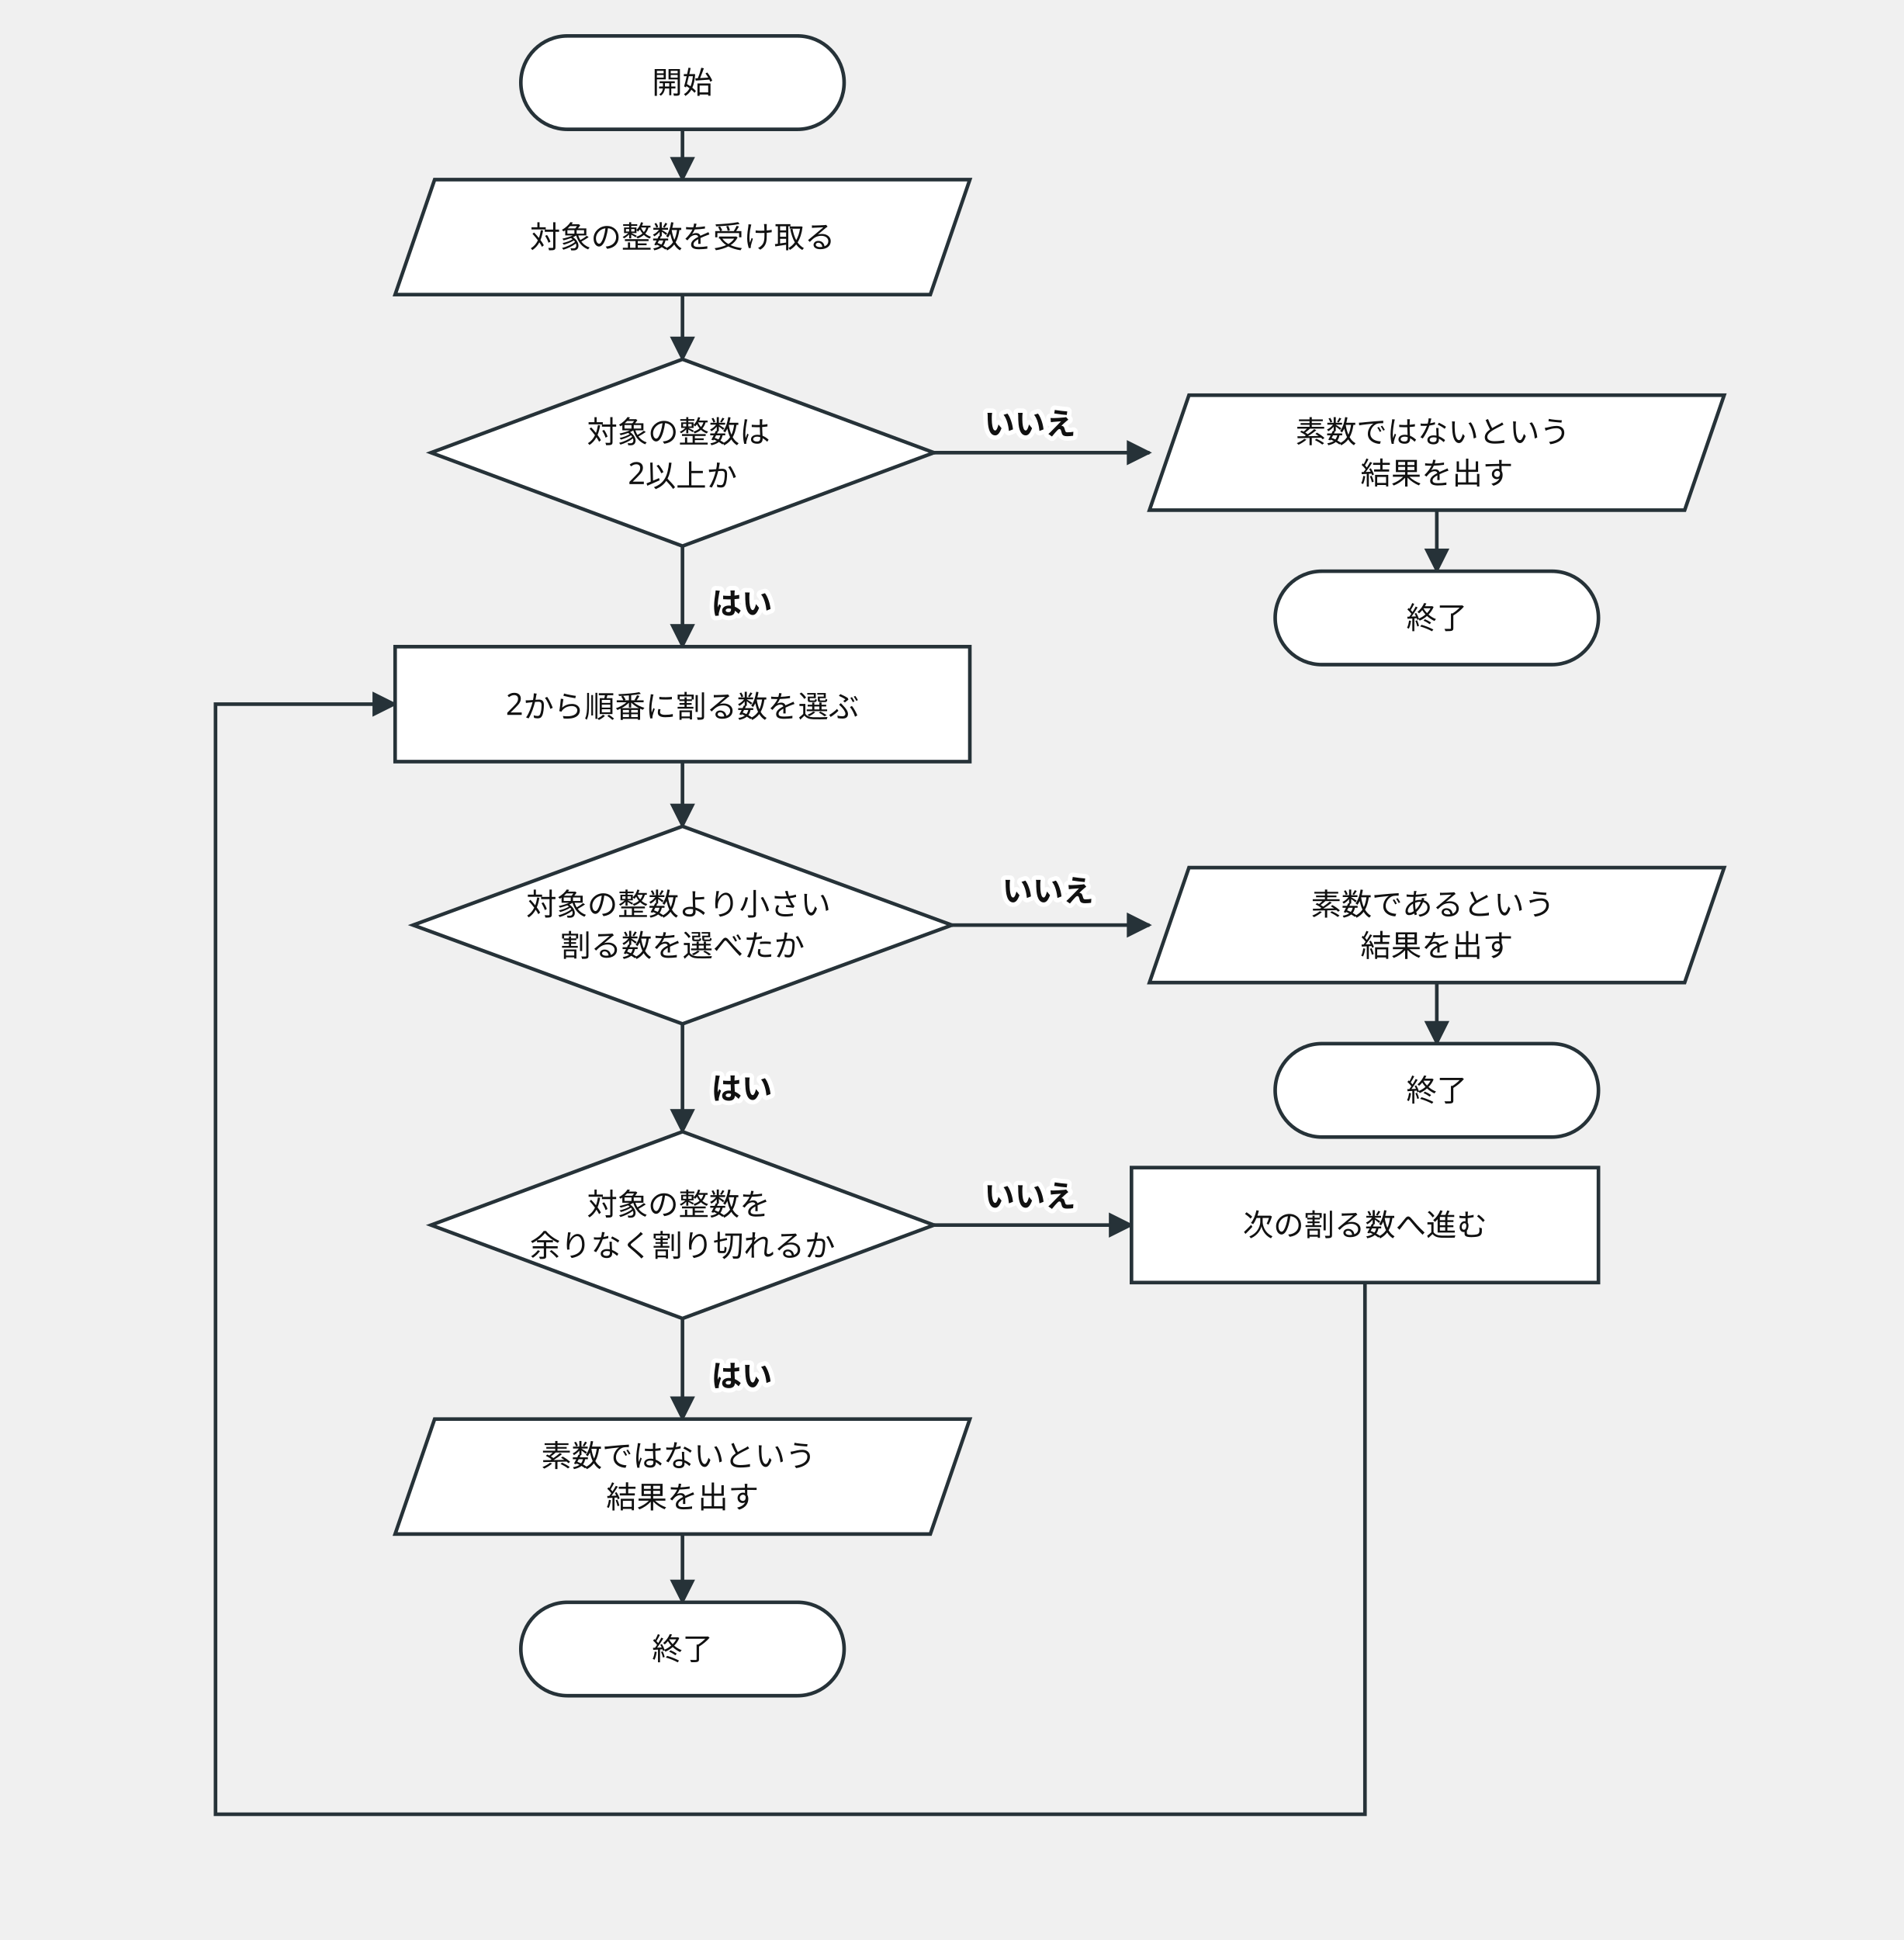
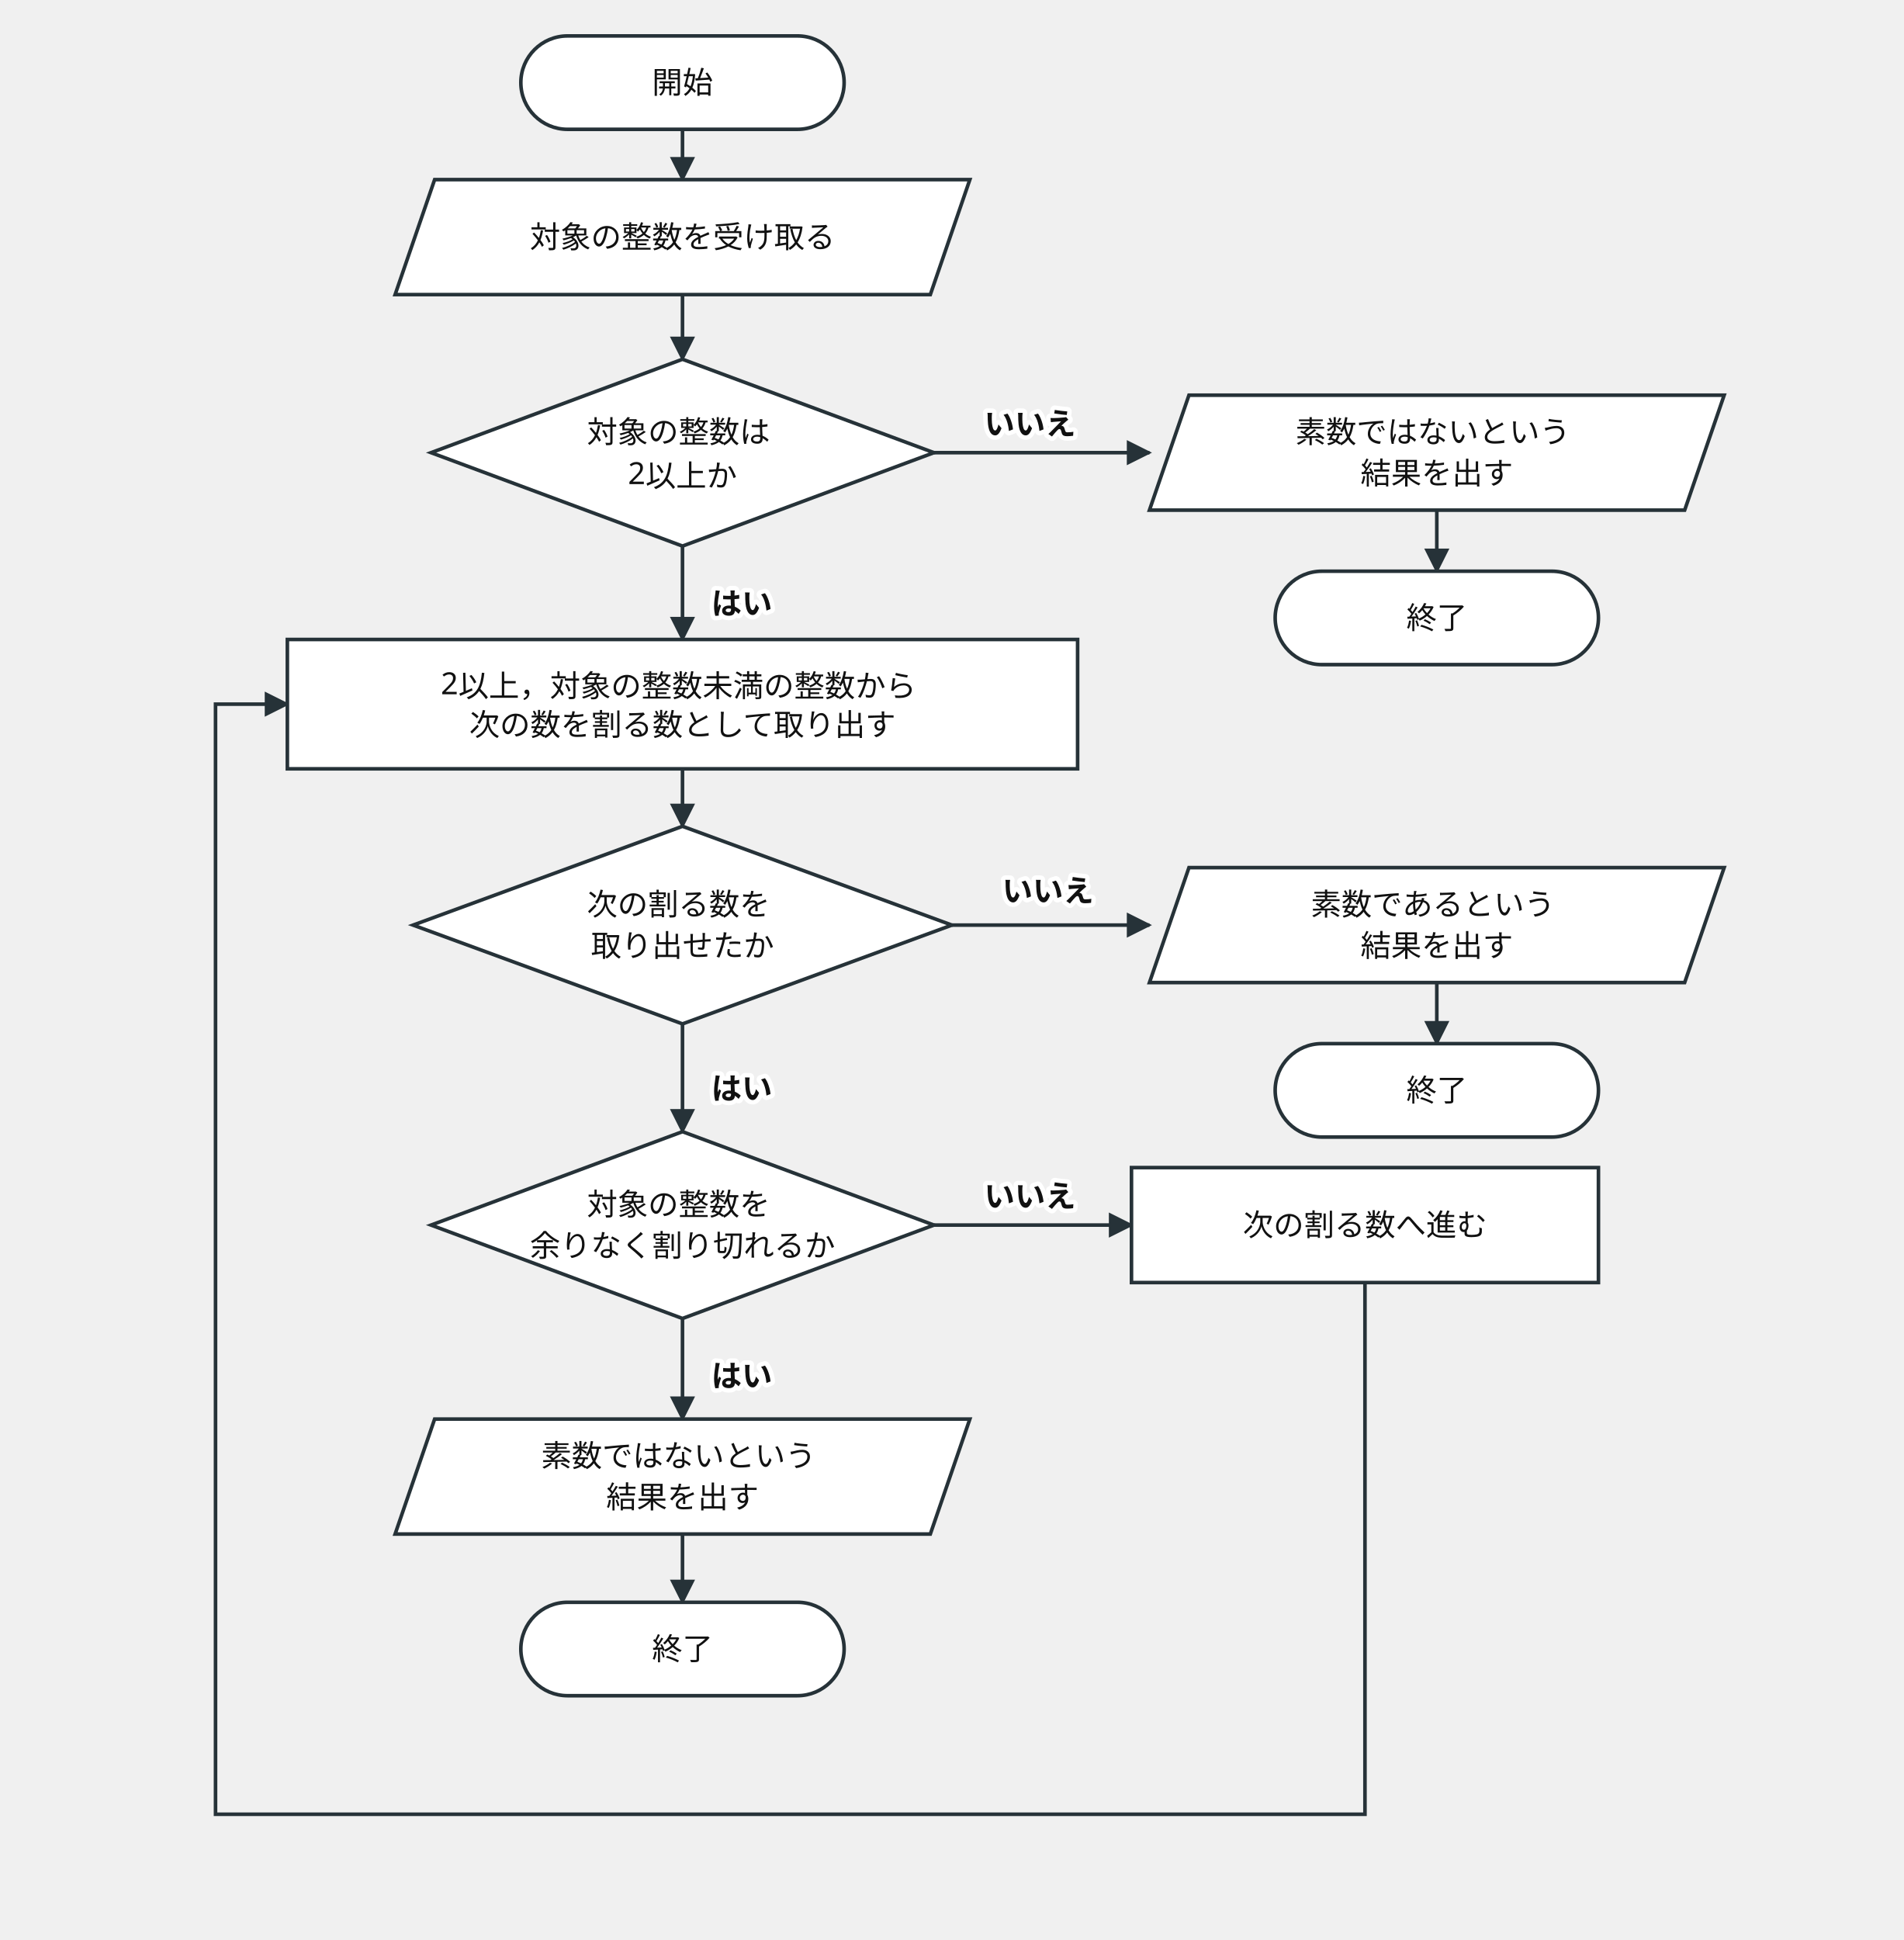
<svg xmlns="http://www.w3.org/2000/svg" width="1060" height="1080" viewBox="0 0 1060 1080" role="img" aria-labelledby="title desc">
  <defs>
    <marker id="arrow" viewBox="0 0 10 10" refX="9" refY="5" markerWidth="7" markerHeight="7" orient="auto-start-reverse">
      <path d="M 0 0 L 10 5 L 0 10 z" fill="#263238" />
    </marker>
  </defs>
  <g class="edge">
    <polyline points="380,72 380,100" style="fill:none;stroke:#263238;stroke-width:2px;stroke-linejoin:miter" marker-end="url(#arrow)" />
  </g>
  <g class="edge">
    <polyline points="380,164 380,200" style="fill:none;stroke:#263238;stroke-width:2px;stroke-linejoin:miter" marker-end="url(#arrow)" />
  </g>
  <g class="edge">
-     <polyline points="380,304 380,360" style="fill:none;stroke:#263238;stroke-width:2px;stroke-linejoin:miter" marker-end="url(#arrow)" />
+     <polyline points="380,304 380,356" style="fill:none;stroke:#263238;stroke-width:2px;stroke-linejoin:miter" marker-end="url(#arrow)" />
    <text class="edge-label" x="396" y="342" fill="#111" font-family="sans-serif" font-size="17" font-weight="600" paint-order="stroke" stroke="#fff" stroke-width="5" stroke-linejoin="round">はい</text>
  </g>
  <g class="edge">
    <polyline points="520,252 640,252" style="fill:none;stroke:#263238;stroke-width:2px;stroke-linejoin:miter" marker-end="url(#arrow)" />
    <text class="edge-label" x="548" y="242" fill="#111" font-family="sans-serif" font-size="17" font-weight="600" paint-order="stroke" stroke="#fff" stroke-width="5" stroke-linejoin="round">いいえ</text>
  </g>
  <g class="edge">
    <polyline points="800,284 800,318" style="fill:none;stroke:#263238;stroke-width:2px;stroke-linejoin:miter" marker-end="url(#arrow)" />
  </g>
  <g class="edge">
-     <polyline points="380,424 380,460" style="fill:none;stroke:#263238;stroke-width:2px;stroke-linejoin:miter" marker-end="url(#arrow)" />
+     <polyline points="380,428 380,460" style="fill:none;stroke:#263238;stroke-width:2px;stroke-linejoin:miter" marker-end="url(#arrow)" />
  </g>
  <g class="edge">
    <polyline points="380,570 380,630" style="fill:none;stroke:#263238;stroke-width:2px;stroke-linejoin:miter" marker-end="url(#arrow)" />
    <text class="edge-label" x="396" y="612" fill="#111" font-family="sans-serif" font-size="17" font-weight="600" paint-order="stroke" stroke="#fff" stroke-width="5" stroke-linejoin="round">はい</text>
  </g>
  <g class="edge">
    <polyline points="530,515 640,515" style="fill:none;stroke:#263238;stroke-width:2px;stroke-linejoin:miter" marker-end="url(#arrow)" />
    <text class="edge-label" x="558" y="502" fill="#111" font-family="sans-serif" font-size="17" font-weight="600" paint-order="stroke" stroke="#fff" stroke-width="5" stroke-linejoin="round">いいえ</text>
  </g>
  <g class="edge">
    <polyline points="800,547 800,581" style="fill:none;stroke:#263238;stroke-width:2px;stroke-linejoin:miter" marker-end="url(#arrow)" />
  </g>
  <g class="edge">
    <polyline points="380,734 380,790" style="fill:none;stroke:#263238;stroke-width:2px;stroke-linejoin:miter" marker-end="url(#arrow)" />
    <text class="edge-label" x="396" y="772" fill="#111" font-family="sans-serif" font-size="17" font-weight="600" paint-order="stroke" stroke="#fff" stroke-width="5" stroke-linejoin="round">はい</text>
  </g>
  <g class="edge">
    <polyline points="520,682 630,682" style="fill:none;stroke:#263238;stroke-width:2px;stroke-linejoin:miter" marker-end="url(#arrow)" />
    <text class="edge-label" x="548" y="672" fill="#111" font-family="sans-serif" font-size="17" font-weight="600" paint-order="stroke" stroke="#fff" stroke-width="5" stroke-linejoin="round">いいえ</text>
  </g>
  <g class="edge">
    <polyline points="380,854 380,892" style="fill:none;stroke:#263238;stroke-width:2px;stroke-linejoin:miter" marker-end="url(#arrow)" />
  </g>
  <g class="edge">
-     <polyline points="760,714 760,1010 120,1010 120,392 220,392" style="fill:none;stroke:#263238;stroke-width:2px;stroke-linejoin:miter" marker-end="url(#arrow)" />
+     <polyline points="760,714 760,1010 120,1010 120,392 160,392" style="fill:none;stroke:#263238;stroke-width:2px;stroke-linejoin:miter" marker-end="url(#arrow)" />
  </g>
  <g class="node">
    <rect x="290" y="20" width="180" height="52" rx="26" style="fill:#fff;stroke:#263238;stroke-width:2px" />
    <text text-anchor="middle" fill="#111" font-family="sans-serif" font-size="17">
      <tspan x="380" y="52">開始</tspan>
    </text>
  </g>
  <g class="node">
    <polygon points="242,100 540,100 518,164 220,164" style="fill:#fff;stroke:#263238;stroke-width:2px" />
    <text text-anchor="middle" fill="#111" font-family="sans-serif" font-size="17">
      <tspan x="380" y="138">対象の整数を受け取る</tspan>
    </text>
  </g>
  <g class="node">
    <polygon points="380,200 520,252 380,304 240,252" style="fill:#fff;stroke:#263238;stroke-width:2px" />
    <text text-anchor="middle" fill="#111" font-family="sans-serif" font-size="17">
      <tspan x="380" y="246.5">対象の整数は</tspan>
      <tspan x="380" y="269.5">2以上か</tspan>
    </text>
  </g>
  <g class="node">
    <polygon points="662,220 960,220 938,284 640,284" style="fill:#fff;stroke:#263238;stroke-width:2px" />
    <text text-anchor="middle" fill="#111" font-family="sans-serif" font-size="17">
      <tspan x="800" y="246.5">素数ではないという</tspan>
      <tspan x="800" y="269.5">結果を出す</tspan>
    </text>
  </g>
  <g class="node">
    <rect x="710" y="318" width="180" height="52" rx="26" style="fill:#fff;stroke:#263238;stroke-width:2px" />
    <text text-anchor="middle" fill="#111" font-family="sans-serif" font-size="17">
      <tspan x="800" y="350">終了</tspan>
    </text>
  </g>
  <g class="node">
-     <rect x="220" y="360" width="320" height="64" style="fill:#fff;stroke:#263238;stroke-width:2px" />
+     <rect x="160" y="356" width="440" height="72" style="fill:#fff;stroke:#263238;stroke-width:2px" />
    <text text-anchor="middle" fill="#111" font-family="sans-serif" font-size="17">
-       <tspan x="380" y="398">2から順番に割る数を選ぶ</tspan>
+       <tspan x="380" y="386.5">2以上，対象の整数未満の整数から</tspan>
+       <tspan x="380" y="409.5">次の数を割る数として取り出す</tspan>
    </text>
  </g>
  <g class="node">
    <polygon points="380,460 530,515 380,570 230,515" style="fill:#fff;stroke:#263238;stroke-width:2px" />
    <text text-anchor="middle" fill="#111" font-family="sans-serif" font-size="17">
-       <tspan x="380" y="509.5">対象の整数より小さい</tspan>
-       <tspan x="380" y="532.5">割る数を選べたか</tspan>
+       <tspan x="380" y="509.5">次の割る数を</tspan>
+       <tspan x="380" y="532.5">取り出せたか</tspan>
    </text>
  </g>
  <g class="node">
    <polygon points="662,483 960,483 938,547 640,547" style="fill:#fff;stroke:#263238;stroke-width:2px" />
    <text text-anchor="middle" fill="#111" font-family="sans-serif" font-size="17">
      <tspan x="800" y="509.5">素数であるという</tspan>
      <tspan x="800" y="532.5">結果を出す</tspan>
    </text>
  </g>
  <g class="node">
    <rect x="710" y="581" width="180" height="52" rx="26" style="fill:#fff;stroke:#263238;stroke-width:2px" />
    <text text-anchor="middle" fill="#111" font-family="sans-serif" font-size="17">
      <tspan x="800" y="613">終了</tspan>
    </text>
  </g>
  <g class="node">
    <polygon points="380,630 520,682 380,734 240,682" style="fill:#fff;stroke:#263238;stroke-width:2px" />
    <text text-anchor="middle" fill="#111" font-family="sans-serif" font-size="17">
      <tspan x="380" y="676.5">対象の整数を</tspan>
      <tspan x="380" y="699.5">余りなく割り切れるか</tspan>
    </text>
  </g>
  <g class="node">
    <polygon points="242,790 540,790 518,854 220,854" style="fill:#fff;stroke:#263238;stroke-width:2px" />
    <text text-anchor="middle" fill="#111" font-family="sans-serif" font-size="17">
      <tspan x="380" y="816.5">素数ではないという</tspan>
      <tspan x="380" y="839.5">結果を出す</tspan>
    </text>
  </g>
  <g class="node">
    <rect x="290" y="892" width="180" height="52" rx="26" style="fill:#fff;stroke:#263238;stroke-width:2px" />
    <text text-anchor="middle" fill="#111" font-family="sans-serif" font-size="17">
      <tspan x="380" y="924">終了</tspan>
    </text>
  </g>
  <g class="node">
    <rect x="630" y="650" width="260" height="64" style="fill:#fff;stroke:#263238;stroke-width:2px" />
    <text text-anchor="middle" fill="#111" font-family="sans-serif" font-size="17">
      <tspan x="760" y="688">次の割る数へ進む</tspan>
    </text>
  </g>
</svg>
